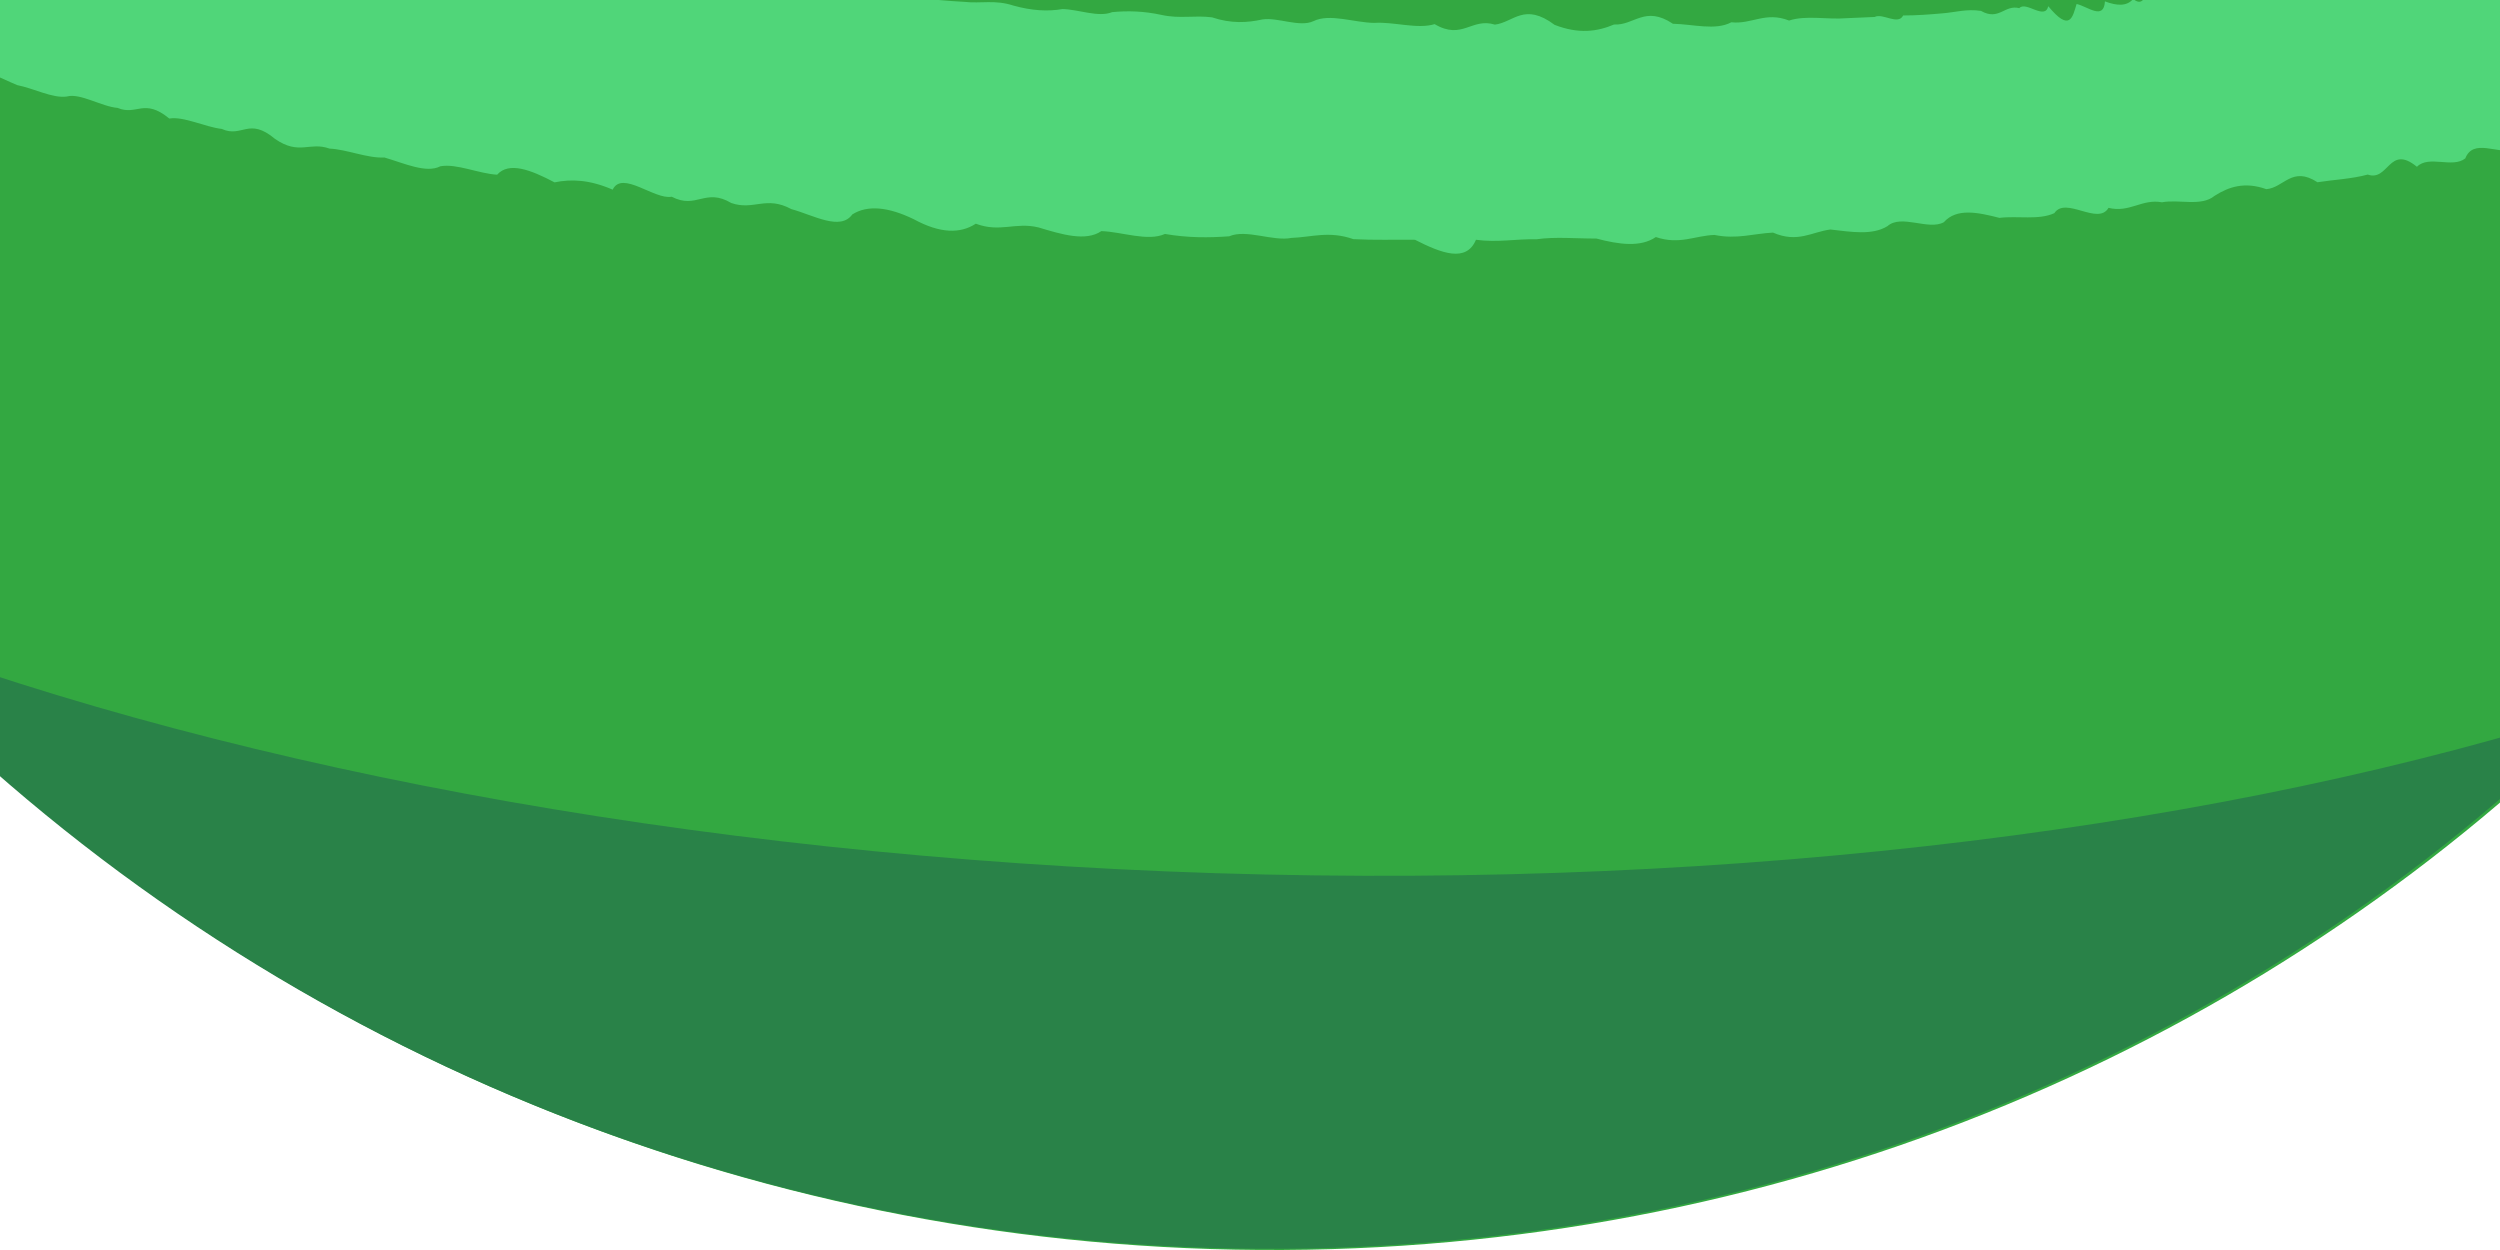
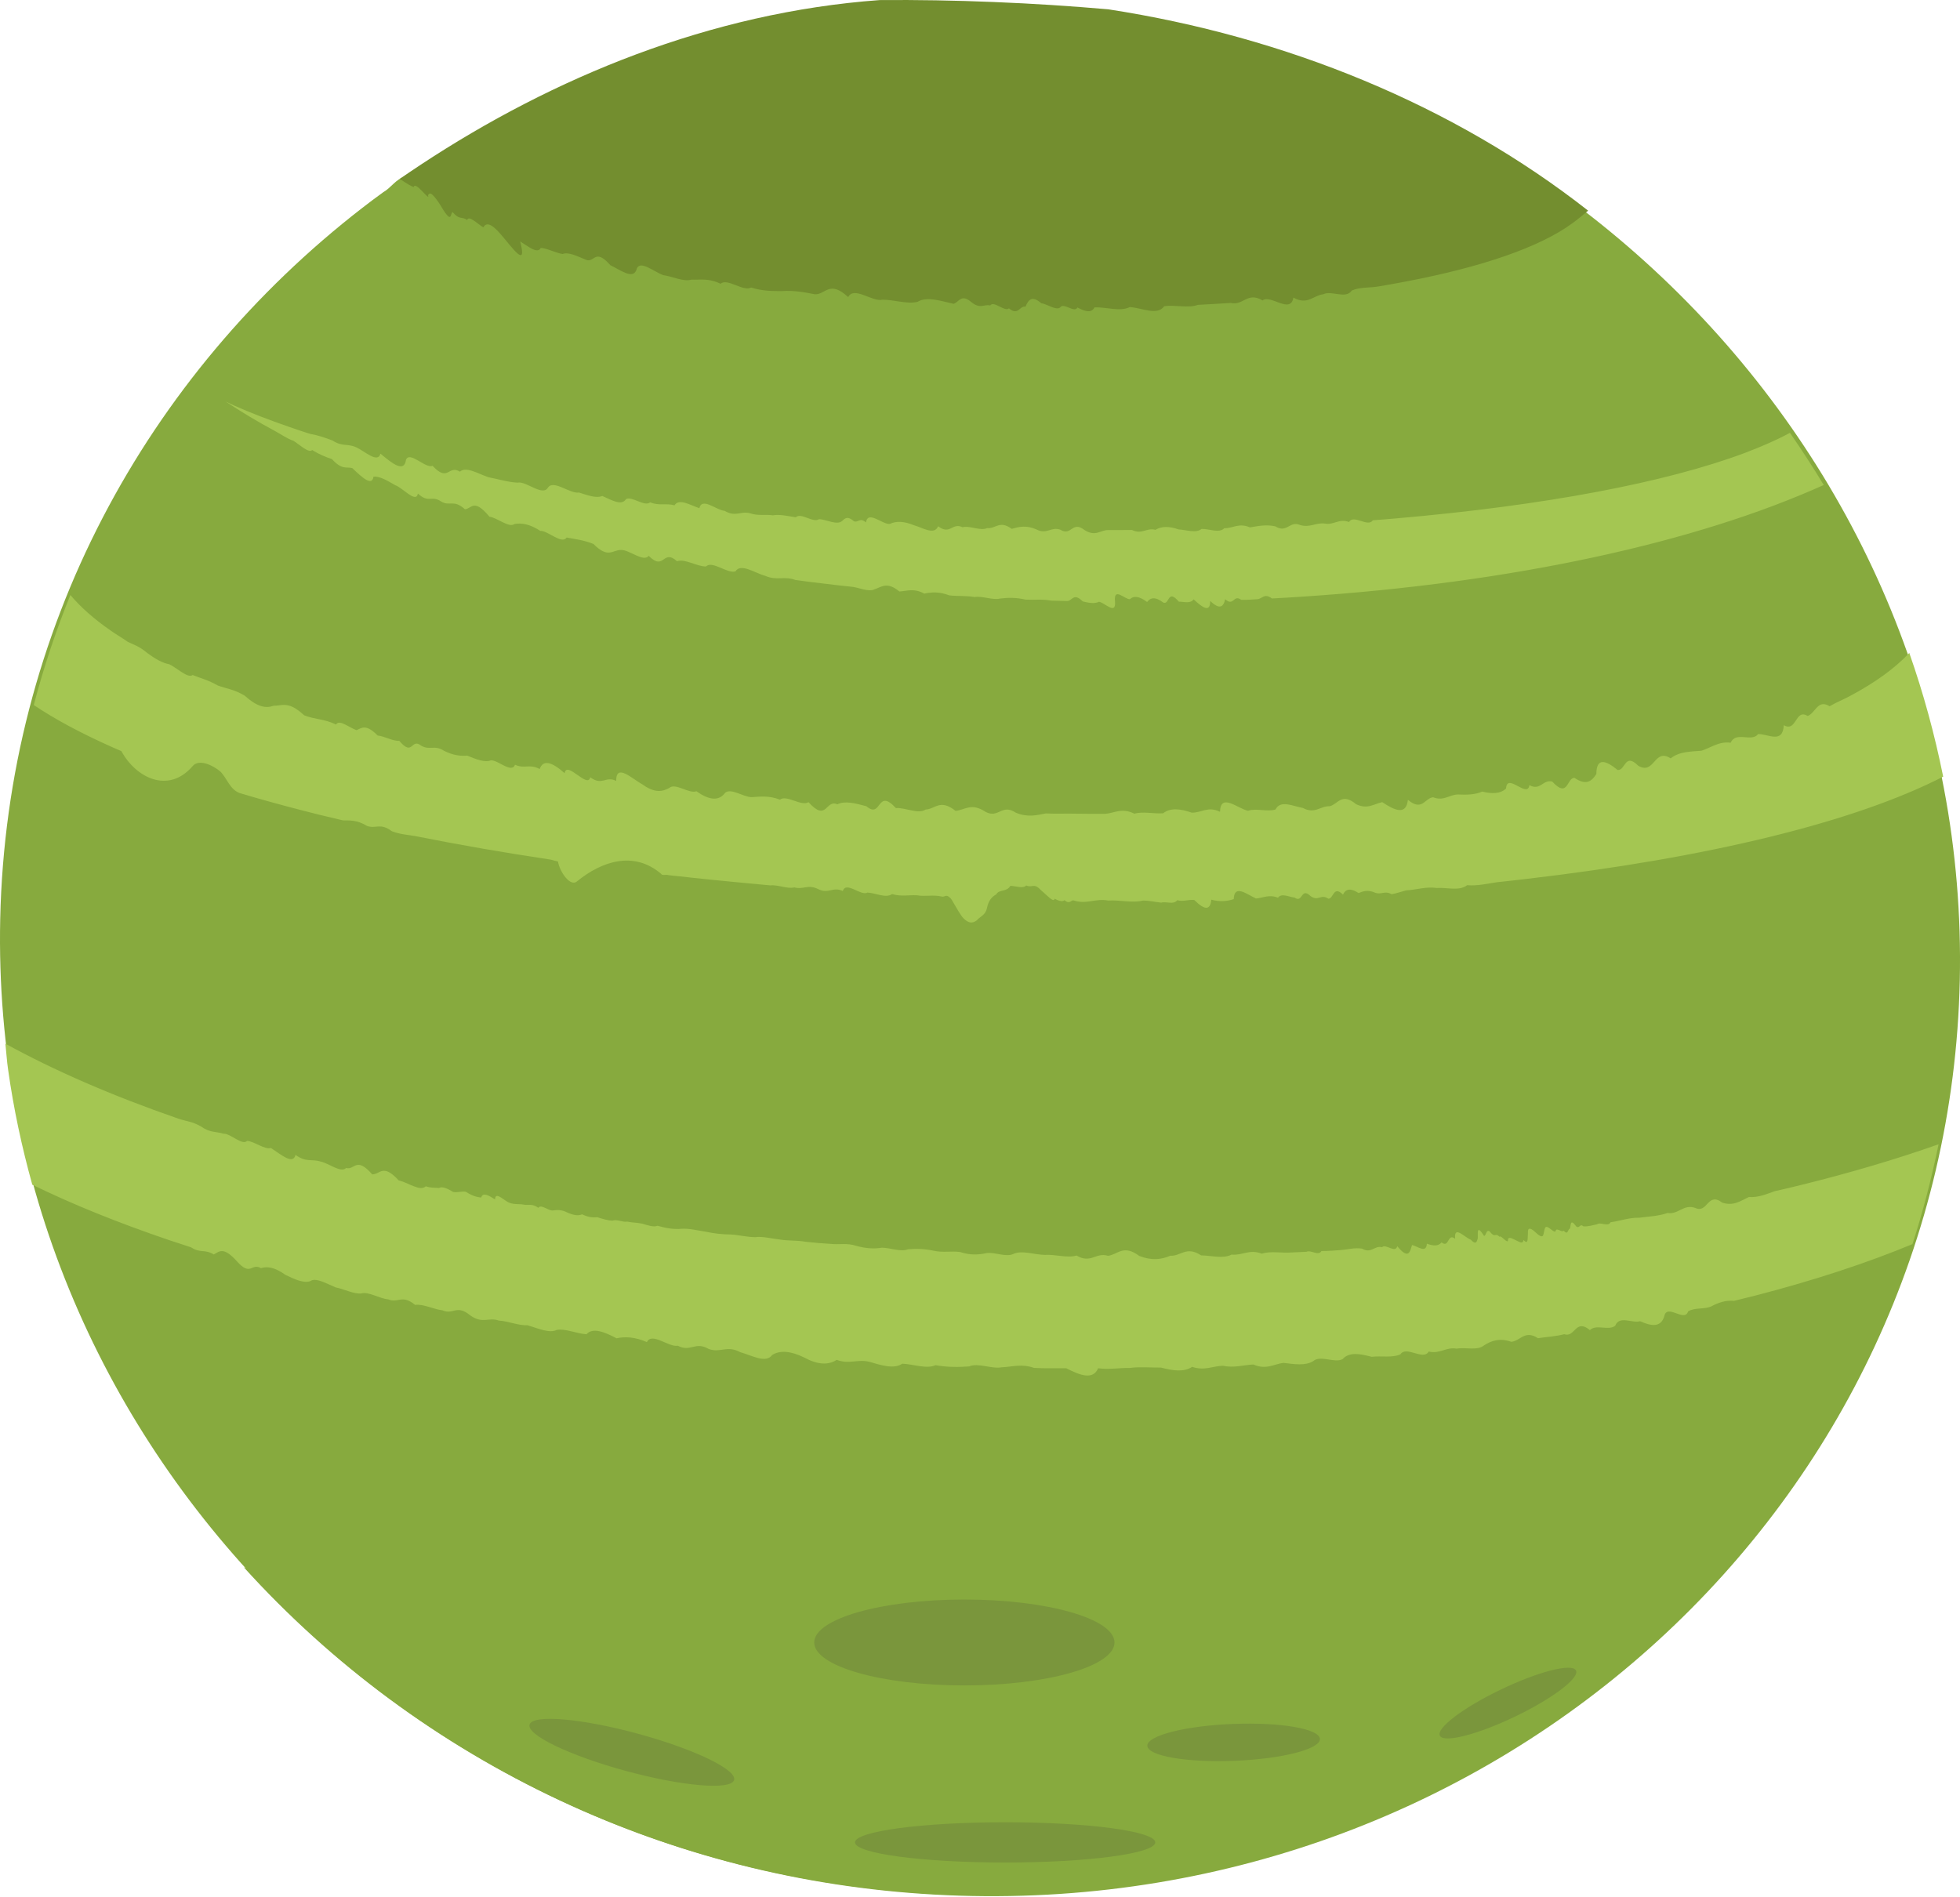
- <svg xmlns="http://www.w3.org/2000/svg" version="1.1" id="Layer_1" x="0px" y="0px" width="1000px" height="500px" viewBox="0 0 1000 500" enable-background="new 0 0 1000 500" xml:space="preserve">
+ <svg xmlns="http://www.w3.org/2000/svg" version="1.1" id="Layer_1" x="0px" y="0px" width="1000px" height="968px" viewBox="0 0 1000 968" enable-background="new 0 0 1000 968" xml:space="preserve">
  <g>
-     <path fill="#33A841" d="M1249.833-201.107c-8.66,399.994-351.351,713.686-765.445,700.722   C70.19,486.698-258.445,151.974-249.834-248.019c4.849-221.339,112.037-416.362,276.974-544.11   c5.344-4.182,10.688-8.152,16.18-12.136c5.789-3.217,9.896-10.28,16.43-11.777c5.593-3.798,11.183-7.51,16.875-11.259   C201.379-908.445,353.003-953.8,515.71-948.74C929.807-935.762,1258.493-601.088,1249.833-201.107z" />
-     <path fill="#298248" d="M-63.372,248.322C70.536,396.188,264.968,492.291,483.052,499.12   c218.23,6.976,416.471-76.901,556.368-215.906c-146.627,47.209-340.81,72.744-553.151,66.062   C273.924,342.496,81.077,304.838-63.372,248.322z" />
-     <path fill="#846628" d="M598.204-944.199c-28.307-2.512-57.604-4.404-87.542-5.604c-29.937-1.237-59.184-1.72-87.537-1.497   c-129.259,9.477-249.757,59.111-351.399,126.214c-5.297,3.513-10.641,7.09-15.885,10.714c0.642,0.05,6.384,4.528,10.737,6.261   c1.236-5.297,12.917,12.037,10.986,6.123c1.087-1.236,1.931-3.7,8.807,6.618c9.85,16.9,7.969,7.72,9.949,6.36   c5.54,6.432,6.829,3.042,11.183,6c1.386-3.75,7.57,2.795,12.372,5.728c1.931-3.316,5.244-4.23,13.559,5.48   c8.215,9.439,20.388,27.18,14.648,5.234c5.839,3.524,13.359,10.008,15.735,4.998c4.702,0.173,11.332,3.797,16.775,4.638   c4.257-1.781,10.986,1.597,17.815,4.406c6.68,2.783,6.68-9.478,18.706,4.181c7.324,3.401,16.775,10.948,19.793,3.984   c1.98-8.971,12.718,0.655,20.637,3.624c6.879,0.879,15.539,5.294,21.577,3.439c6.926,0.246,13.21-1.286,22.365,3.167   c4.998-4.639,17.47,6.309,23.309,2.858c8.66,2.747,16.33,2.796,23.95,2.747c7.524-0.582,16.035,0.656,24.895,2.449   c8.165,0.407,11.033-11.197,25.485,2.127c4.354-8.634,18.557,3.935,26.177,2.031c8.511-0.1,19.002,3.574,26.921,1.67   c6.879-4.331,17.417-0.829,27.562,1.497c3.958-1.113,5.643-7.498,12.618-2.079c7.77,6.792,10.293,2.079,15.438,3.327   c2.575-4.058,11.235,5.234,14.303,2.203c7.175,5.95,7.966-2.029,12.668-1.324c2.177-4.985,4.752-8.92,12.026-2.61   c4.649,0.668,11.528,5.877,14.549,3.193c2.622-3.973,10.937,4.664,13.163,0.048c5.839,3.167,10.737,4.54,13.063-0.048   c8.906-0.347,19.696,3.524,26.971-0.223c9.202,0.48,21.029,6.841,26.376-0.656c8.262-1.251,18.357,1.72,25.831-1.063   c8.411-0.483,16.825-0.842,25.04-1.449c9.65,2.326,12.864-8.92,24.396-1.906c5.988-4.936,21.478,10.775,23.604-2.2   c10.837,6.085,15.293-1.77,22.764-2.513c6.334-3.267,17.42,4.008,21.923-2.908c6.234-2.783,14.153-1.904,20.933-3.217   c6.779-1.113,13.459-2.338,19.992-3.574c58.491-11.123,103.078-26.402,128.021-44.748c2.821-2.03,9.7-7.547,11.927-9.576   C862.409-870.948,733.843-923.316,598.204-944.199z" />
-     <path fill="#50D679" d="M1085.243-604.664c-60.768,22.775-153.702,40.293-266.779,50.117c-5.938,0.532-11.877,0.964-17.862,1.422   c-3.662,5.679-14.748-4.812-18.164,1.311c-7.767-2.906-11.578,2.512-18.606,1.201c-6.779-0.891-11.332,3.34-18.803,1.137   c-8.115-3.649-9.946,6.606-19.102,0.967c-7.225-1.547-13.163-0.138-19.4,0.828c-8.262-3.625-12.914,0.705-19.594,0.656   c-3.961,4.106-11.631,0.309-17.42,0.532c-4.257,3.526-11.481,0.718-17.566,0.359c-7.028-2.512-13.017-2.512-17.719,0.309   c-6.876-1.856-10.192,3.873-17.962,0.123c-3.018,0.05-5.988,0.05-9.056,0.05c-2.971,0-5.988,0-9.006,0   c-6.088-0.173-9.65,5.468-18.311-0.05c-9.451-7.397-9.896,5.06-18.36-0.173c-7.274-2.61-10.441,4.046-18.557-0.309   c-7.72-3.315-13.213-1.956-18.706-0.359c-9.302-6.866-12.272,0.111-18.853-0.582c-5.096,2.388-13.36-2.152-18.804-0.655   c-7.966-3.923-9.352,6.309-18.656-0.792c-2.868,7.077-11.628,1.2-18.606-0.829c-7.324-2.993-13.409-3.34-18.36-0.965   c-5.689,0.583-16.775-10.762-18.258-1.137c-4.852-4.157-5.742,0.357-9.155-0.891c-4.948-4.282-6.879-2.303-8.909-0.347   c-2.077,1.893-5.095,1.534-8.361,0.829c-3.167-0.781-6.683-2.029-9.551-2.104c-4.257,3.217-13.857-5.395-17.716-1.422   c-6.088-0.952-12.473-2.426-17.57-1.485c-6.035-0.964-10.887,0.582-17.367-1.547c-7.228-2.027-11.086,3.144-19.547-1.904   c-6.434-0.483-17.224-10.714-19.351-2.029c-7.175-2.424-15.589-7.72-19.002-2.202c-6.729-1.844-11.581,0.58-18.656-2.253   c-4.257,3.65-13.954-4.998-18.457-2.438c-3.366,5.42-11.136,0.656-18.161-2.423c-4.752,2.016-11.481-0.668-17.815-2.648   c-6.979,1.151-19.547-10.157-23.804-3.686c-4.107,6.828-16.775-5.309-23.109-3.885c-7.078-0.223-15.094-2.785-22.468-4.157   c-8.016-2.783-17.221-8.512-21.724-4.232c-9.056-5.591-8.856,8.562-20.982-4.503c-5.145,2.499-17.616-11.741-20.288-4.54   c-1.386,9.935-10.292,3.092-19.547-4.764c-2.127,7.682-11.876-1.843-18.656-4.937c-6.68-2.994-10.641-0.234-17.915-5.071   c-6.035-2.376-11.827-4.232-16.922-5.06c-5.443-1.658-10.937-3.577-16.134-5.358c-15.64-5.394-29.939-10.887-42.757-16.589   c-2.227-1.015-4.107-1.956-6.185-2.969c11.728,7.806,24.346,15.415,38.004,22.726c4.554,2.512,9.701,6.088,13.858,7.324   c4.998,3.094,11.777,9.835,14.449,7.151c5.344,3.34,10.192,5.294,15.094,6.964c7.916,8.562,10.688,5.604,15.586,6.892   c7.67,7.373,15.144,14.115,16.184,6.618c4.157-0.792,10.341,2.785,16.725,6.482c5.543,1.794,16.034,14.291,17.271,6.36   c8.461,7.731,10.392,1.063,17.766,6.05c6.879,4.107,9.352-1.942,18.261,5.962c5.145-0.309,6.68-8.821,18.753,5.704   c5.692,0.519,15.094,8.933,19.201,5.543c5.297-0.842,11.382-0.125,19.696,5.294c5.643-0.359,16.576,10.689,20.142,5.121   c6.53,1.189,12.964,1.893,20.534,4.887c11.382,11.481,14.502,4.591,20.982,4.641c5.988-0.583,17.271,9.699,21.328,4.453   c12.126,12.088,10.541-5.777,21.727,4.181c5.64-2.25,15.39,4.157,22.169,3.984c4.652-4.812,16.43,5.777,22.515,3.749   c4.058-6.543,14.698,1.238,22.863,3.439c8.956,3.933,14.203-0.125,23.11,3.167c7.77,1.065,15.589,2.079,23.555,2.969   c6.088,0.779,12.223,1.497,18.46,2.104c5.988,0.357,13.854,4.589,18.656,1.954c5.194-1.547,9.205-6.136,18.803,1.794   c5.938-0.297,10.937-2.735,19.052,1.645c5.593-1.188,11.581-1.597,19.102,1.324c6.533,0.779,12.521,0.123,19.4,1.311   c5.737-1.065,13.706,2.512,19.445,1.113c6.038-0.754,12.372-0.877,19.547,0.842c6.63,0.357,12.668-0.533,19.746,0.753   c4.008,0.138,8.016,0.186,11.974,0.311c4.107,0.123,4.802-6.891,12.076,0.296c4.649,1.151,9.155,1.98,12.419,0.261   c4.406,0.705,12.967,10.342,12.272,0.1c-1.386-12.015,7.324-1.894,11.332-2.08c2.821-2.684,6.979-2.511,13.213,2.128   c2.525-3.39,6.188-4.28,12.422,0.482c4.849,1.857,3.117-10.937,11.877-0.705c3.908-0.125,8.856,1.768,11.282-1.856   c7.078,6.718,12.817,10.342,12.668,1.25c7.274,6.94,10.146,4.578,11.481-1.323c6.729,5.95,6.185-4.046,12.272,0.482   c4.107,0.048,7.919-0.174,11.777-0.482c4.107,0.234,5.643-5.197,11.728-0.583c7.819-0.432,15.539-0.829,23.259-1.359   c161.522-10.652,301.37-41.432,399.055-85.462c-8.212-13.585-16.825-26.909-25.881-39.936   C1109.888-614.673,1098.31-609.601,1085.243-604.664z" />
-     <path fill="#50D679" d="M1003.792-365.202c-10.491-10.541-9.7,3.809-15.838,3.217c-9.202-7.573-16.181-9.7-16.28,3.067   c-3.463,5.543-7.819,9.056-16.726,2.919c-6.04-0.05-4.754,16.132-17.026,2.87c-7.075-1.881-9.056,7.374-17.467,2.722   c-1.485,10.541-17.171-9.946-17.865,2.574c-4.453,4.305-10.986,4.107-18.261,2.375c-5.394,2.376-11.877,2.574-18.606,2.228   c-6.58,0.098-10.787,5.295-18.952,2.128c-6.434,0.593-8.314,11.133-19.301,1.978c-1.336,11.878-9.797,8.314-19.644,1.783   c-6.287,1.238-11.086,5.741-19.942,1.583c-11.186-9.255-13.907,0-20.291,1.534c-7.125-0.347-11.183,6.287-20.487,1.337   c-7.77-1.436-17.171-6.384-20.933,1.137c-6.135,2.079-14.895-1.187-21.032,0.99c-8.016-1.633-21.029-14.104-21.475,0.791   c-9.305-4.553-14.153,0.841-21.627,0.645c-8.71-3.019-16.43-3.861-21.873,0.495c-7.075,0.495-15.489-1.635-22.02,0.296   c-9.7-4.75-15.193-0.445-22.418,0.1c-7.521,0-14.994,0-22.564-0.1c-7.573-0.198-14.994,0.199-22.714-0.198   c-7.028,1.239-13.608,3.266-22.913-0.495c-10.986-7.274-13.163,4.554-23.159-0.643c-11.034-7.374-15.883-1.485-23.058-0.841   c-11.977-9.501-15.639-1.238-22.963-0.99c-5.739,3.812-15.636-1.682-22.714-1.138c-14.695-15.983-10.737,8.709-22.564-1.386   c-8.314-2.227-16.529-4.405-22.269-1.484c-9.105-4.157-7.819,14.104-22.072-1.633c-5.443,3.514-16.775-5.988-21.824-1.929   c-8.461-3.267-14.944-2.326-21.624-1.931c-6.779,0-17.42-8.413-21.229-2.227c-4.503,4.998-11.382,4.603-21.082-2.276   c-5.643,2.177-16.23-6.729-20.733-2.524c-5.197,2.82-11.086,4.106-20.537-2.673c-8.464-4.701-20.191-16.478-20.142-2.722   c-8.115-4.107-10.591,4.058-19.843-2.771c-1.931,9.057-18.062-13.113-19.597-3.117c-10.046-9.006-16.579-10.392-19.102-3.217   c-7.77-4.206-11.631,0.149-18.855-3.265c-2.572,6.877-13.113-3.712-18.457-3.415c-4.652,1.979-11.481-0.841-18.161-3.562   c-5.147,0.445-10.887-0.249-17.716-3.662c-7.474-4.8-10.591-0.248-17.32-3.812c-8.165-6.58-6.185,8.859-16.975-3.908   c-4.749,0.445-11.479-3.562-16.526-4.008c-8.958-9.105-12.222-5.84-16.133-4.107c-5.493-1.783-13.213-8.66-15.686-4.257   c-9.354-4.553-16.034-3.762-24.448-7.077c-12.173-11.394-16.775-7.163-23.307-7.336c-5.493,1.991-11.877,1.484-22.022-7.595   c-8.165-4.95-14.153-5.481-20.684-7.857c-7.374-4.23-13.213-5.555-19.301-8.027c-3.712,2.856-12.322-5.779-17.962-8.265   c-4.852-0.841-10.541-4.008-16.43-8.338c-6.533-5.52-10.591-6.583-15.094-8.687c-4.948-3.524-9.155-5.827-13.362-8.82   c-12.718-8.821-23.01-17.914-30.729-27.192c-11.086,27.316-20.438,55.411-28.011,84.286c16.333,10.95,36.275,21.637,59.285,31.882   c2.572,1.137,5.147,2.276,7.77,3.413c11.086,20.388,36.076,32.959,54.583,11.382c4.752-5.591,15.24-0.791,21.129,4.207   c5.147,5.196,7.178,13.459,14.599,16.38c3.316,1.039,6.829,2.029,10.195,3.067c16.33,4.702,33.306,9.205,51.071,13.659   c5.938,1.436,11.924,2.821,18.012,4.307c5.443,0.048,10.737-0.447,18.41,4.204c6.779,2.476,10.092-2.622,18.902,4.059   c6.929,2.672,12.768,2.672,19.298,4.009c32.464,6.48,66.759,12.419,102.536,17.764c1.731,0.593,3.662,1.039,5.394,1.436   c1.236,7.768,9.551,19.942,14.698,15.042c18.706-15.142,43.251-23.555,64.28-5.591c0.694,1.534,3.762,0.248,5.842,1.039   c2.077,0.199,4.204,0.445,6.284,0.595c17.517,2.029,35.332,3.762,53.394,5.493c5.988,0.595,12.076,1.138,18.111,1.682   c5.543-0.642,13.067,2.921,18.312,1.535c6.829,1.929,10.641-2.722,18.46,1.436c7.72,3.76,11.033-2.178,18.606,1.336   c2.473-7.869,14.004,4.156,18.753,1.187c6.188,0.248,14.303,4.603,18.905,1.14c7.075,2.077,12.618,0.642,19.002,0.939   c6.729,1.188,12.123-0.643,19.102,0.94c2.326,0.743,2.968-2.276,6.384,1.039c1.187,0.694,5.098,8.81,9.006,14.253   c3.366,4.107,7.125,6.384,11.481,2.87c2.821-3.315,6.531-3.71,7.718-9.453c1.187-5.739,3.712-8.461,7.025-10.292   c2.229-4.107,7.919-1.583,10.84-6.582c4.699,0.198,9.747,2.325,12.123-0.297c4.652,2.177,5.739-2.424,11.282,3.662   c4.553,3.662,9.75,9.848,10.441,6.533c2.326,1.137,5.839,2.77,7.523,1.087c3.662,3.069,4.699,0.545,6.63,0.1   c10.541,3.464,17.071-1.781,26.871,0.199c8.561-0.645,18.606,2.077,26.572,0c4.356-0.1,9.305,1.037,13.957,1.582   c3.858-1.137,9.601,1.831,12.272-1.831c4.948,1.238,8.461-0.741,13.063-0.196c8.065,8.016,12.322,7.866,13.014-0.249   c6.633,1.781,12.126,1.286,17.174-0.445c0.445-11.578,9.747-3.81,17.071-0.445c5.493-0.445,9.896-3.365,16.825-0.593   c2.622-3.81,8.165-0.643,12.817-0.05c6.284,4.455,4.603-8.512,12.223-1.088c6.088,4.157,7.521-2.079,13.509,1.881   c4.157-0.1,3.712-10.392,11.186-3.117c2.077-4.553,5.988-5.147,11.924-1.189c3.565-1.532,7.178-2.672,12.372-0.396   c5.048,2.03,7.424-1.781,12.917,1.286c3.809-0.691,7.374-1.978,11.036-2.918c7.966-0.445,14.944-3.069,23.604-1.881   c7.816-0.495,17.271,2.572,23.109-2.128c8.265,0.643,15.34-1.188,22.664-2.227c7.521-0.792,14.944-1.683,22.269-2.524   c139.552-16.23,251.785-43.597,319.432-78.338c-6.48-32.215-15.141-63.946-25.931-94.652   c-10.887,11.604-26.127,22.726-45.674,33.081c-4.849,2.635-10.245,4.664-15.29,7.67c-9.105-5.714-10.89,5.357-16.825,7.436   c-9.65-5.938-8.265,12.718-18.261,7.077c-0.744,14.599-12.076,6.532-19.646,6.829c-4.898,6.483-16.975-2.524-21.032,6.582   c-8.76-1.238-14.845,3.71-22.318,6.136c-8.215,0.693-16.972,0.495-23.555,5.839C1015.815-379.207,1016.41-357.927,1003.792-365.202   z" />
-     <path fill="#50D679" d="M-245.876-152.512c0.744,6.533,1.09,13.213,2.08,19.843c4.204,29.941,10.491,59.285,18.507,88.087   c30.683,14.994,65.716,29.147,104.663,42.357c5.543,1.931,11.133,3.712,16.875,5.543c7.025,4.752,10.292,1.239,17.367,5.493   c4.107-2.077,7.178-6.58,17.815,5.394c10.591,11.777,10.937,0.794,18.261,5.098c4.702-1.436,10.342-0.891,18.607,5.048   c7.175,3.513,14.203,6.68,19.102,4.898c4.257-3.067,12.272,1.831,19.497,4.802c6.434,1.236,14.253,5.394,19.846,4.553   c5.294-1.485,13.954,4.058,20.288,4.553c7.72,3.264,10.491-4.107,20.687,4.254c5.839-0.94,14.2,3.366,20.979,4.157   c8.215,3.712,10.74-4.898,21.328,4.008c9.7,6.683,13.758,0.99,21.776,3.861c6.829,0.296,15.34,3.958,21.97,3.562   c7.969,2.326,16.726,6.434,22.368,3.513c6.483-1.187,15.39,2.971,22.714,3.366c4.702-5.294,13.412-1.98,22.963,3.067   c6.68-1.386,14.054-1.087,23.256,2.921c3.762-7.869,16.778,4.158,23.607,2.819c9.946,5.197,13.31-3.709,23.851,2.525   c8.956,3.117,13.857-3.067,24,2.426c8.959,2.473,19.597,8.807,24.398,2.127c6.035-3.812,14.301-3.067,24.593,1.931   c10.541,5.739,18.609,5.839,24.794,1.781c9.7,3.662,15.785-0.744,25.04,1.485c9.352,2.818,18.952,5.739,25.187,1.482   c8.414,0.299,18.51,4.257,25.438,1.14c9.105,1.582,17.566,1.532,25.682,0.94c6.879-2.971,17.468,2.127,24.938,0.642   c8.065-0.296,15.044-2.918,24.744,0.495c8.411,0.445,16.43,0.149,24.645,0.249c10.688,5.443,20.534,9.202,24.396,0   c8.66,1.187,16.034-0.398,24.199-0.199c7.521-1.09,15.984-0.246,23.95-0.296c9.155,2.423,17.716,3.562,23.804-0.595   c9.451,3.217,15.686-0.595,23.455-0.841c8.859,1.831,15.589-0.545,23.408-0.94c9.847,4.304,15.536-0.296,22.96-1.236   c8.265,0.94,16.726,2.423,22.813-1.336c5.543-4.951,16.43,1.831,22.564-1.585c5.098-5.739,13.559-3.958,22.219-1.731   c7.274-0.891,15.738,0.99,21.973-1.881c4.503-6.879,17.47,5.098,21.674-2.127c8.464,2.077,13.362-3.712,21.378-2.227   c6.829-1.289,15.738,1.831,21.032-2.575c5.739-3.663,12.076-5.74,20.733-2.672c7.028-0.595,10.245-9.401,20.44-2.771   c6.729-1.037,13.755-1.336,20.089-3.067c8.416,2.921,8.466-12.322,19.698-3.117c4.752-4.802,14.253,0.741,19.348-3.366   c3.17-8.115,12.967-1.632,19.005-3.413c8.511,3.759,15.835,4.998,18.507-3.712c2.03-10.245,15.639,4.898,18.261-3.812   c5.098-3.217,12.419-1.386,17.766-3.858c5.244-2.771,10.737-4.802,17.417-4.257c5.742-1.336,11.382-2.771,16.975-4.207   c44.687-11.578,84.82-24.741,119.558-39.19c8.065-24.844,14.648-50.476,19.992-76.406c-32.215,11.382-67.646,21.873-105.999,31.324   c-6.434,1.582-12.864,3.167-19.397,4.603c-6.234,2.127-12.272,4.948-19.843,4.453c-6.088,2.821-11.531,7.125-20.291,4.304   c-11.382-8.66-11.083,8.563-20.733,4.011c-9.006-3.12-12.768,5.244-21.182,3.908c-6.63,2.376-14.25,2.622-21.624,3.612   c-7.869-0.199-14.499,2.426-21.973,3.463c-1.881,3.812-7.57-0.445-10.342,1.585c-3.316,0.595-6.63,1.831-10.392,1.535   c-2.871-2.476-2.821,1.878-5.443,0.196c-5.1-6.929-4.01-0.495-4.95,1.585c-1.731,0.296-1.239,5.394-4.752,1.582   c-1.236,1.485-4.699-1.931-5.938-0.545c-0.296,3.516-4.553-1.831-6.68-2.326c-2.276-0.791-2.127,3.565-2.968,5.938   c-0.645,2.575-3.366,0.744-6.879-2.672c-3.021-2.473-5.197-3.217-4.901,1.635c-0.396,3.363,0.545,9.352-3.363,4.998   c-0.396,3.413-3.117,1.582-5.593,0.396c-2.426-1.09-5.147-2.971-6.284-1.189c0.645,5.593-5.394-3.463-6.483-1.582   c-3.562-3.712-2.968,1.632-7.67-4.207c-2.572-1.485-2.426,2.971-4.107,3.562c-6.284-9.697-4.553-1.482-4.898,1.931   c-0.694,2.622-1.485,5.098-5.344,0.94c-4.652-1.682-13.066-11.531-11.927-0.741c-6.088-4.752-4.403,7.521-10.392,2.818   c-2.575,3.021-6.583,2.722-11.282,0.94c-0.445,7.72-6.929,2.03-11.335,1.04c-1.582,5.147-2.572,11.531-11.332,0.891   c-1.336,5.789-9.006-2.227-11.578,0.791c-5.938-1.532-8.115,5.197-15.34,1.09c-5.742-0.891-10.345,0.595-15.539,0.99   c-5.098,0.445-10.295,0.841-15.589,0.841c-2.027,4.058-8.215-1.09-11.382,0.595c-3.712,0.146-7.57,0.296-11.332,0.495   c-7.474,0.642-16.131-1.289-22.913,0.938c-9.501-3.709-14.895,1.585-23.109,0.694c-6.334,3.413-15.39,0.741-23.355,0.595   c-11.235-7.474-15.439,0.741-23.558,0.296c-6.68,2.821-14.054,3.908-23.751,0.149c-12.176-9.105-16.38-1.04-23.903-0.1   c-9.302-2.921-13.063,6.334-24.1-0.199c-6.926,2.13-16.43-1.037-24.149-0.495c-8.065-0.097-17.862-3.908-24.346-0.691   c-5.593,2.572-14.253-1.632-20.388-0.694c-6.036,1.339-12.47,1.734-20.189-0.841c-6.976-0.891-12.817,0.645-20.042-0.94   c-7.225-1.582-13.755-1.731-19.893-1.137c-5.443,2.227-13.362-1.09-19.843-1.236c-5.889,1.037-12.372,0.642-19.646-1.386   c-7.374-2.426-12.917-0.744-19.547-1.485c-6.384-0.346-12.917-0.94-19.351-1.632c-6.779-1.289-12.668-0.595-19.299-1.685   c-6.334-0.642-13.362-2.672-19.102-1.881c-6.038,0.05-12.867-1.731-18.952-2.027c-5.988-0.05-12.176-0.645-18.806-2.08   c-6.284-0.987-13.014-2.672-18.656-2.276c-5.493,0.595-11.777-0.346-18.41-2.323c-3.067,1.286-7.471-0.349-11.678-1.585   c-4.058-0.891-7.62-0.691-11.528-1.585c-3.366,0.694-8.215-2.027-11.136-0.741c-3.612,0-7.77-1.386-11.877-2.622   c-3.316,0.396-7.075,0-11.531-2.227c-2.918,1.386-6.826,0.642-11.183-1.336c-4.503-2.326-7.869-2.13-11.086-1.635   c-3.214,0.595-9.252-5.145-11.183-1.978c-5.098-3.612-7.57-1.635-11.382-2.476c-3.662-0.642-6.68,0.1-10.688-1.386   c-3.861-1.187-10.986-9.401-11.086-2.572c-4.752-2.971-9.352-5.789-10.591-1.485c-3.513-0.246-7.175-1.386-11.827-4.403   c-3.562-0.545-6.085,0.791-9.601,0.146c-4.453-2.622-8.461-4.453-10.937-3.018c-3.363-0.346-6.381,0.1-10.043-1.336   c-2.229,2.177-5.742,1.436-9.454-0.1c-3.809-1.436-7.916-3.712-11.282-4.354c-12.223-13.362-14.25-4.453-20.288-4.652   c-12.422-14.104-13.263-3.018-19.992-4.849c-3.961,4.107-13.263-3.712-19.547-4.948c-6.683-2.229-10.837,0.891-19.151-5.098   c-1.931,7.866-11.086-0.249-18.807-5.297c-4.652,1.585-13.014-5.244-18.308-5.443c-3.466,3.911-13.066-5.938-17.965-5.49   c-5.938-1.881-10.195-0.448-17.517-5.692c-6.633-3.762-11.432-3.858-17.074-5.839   C-164.126-112.677-208.614-131.975-245.876-152.512z" />
+     <path fill="#87AA3E" d="M999.896,500.178c-5.773,266.646-234.232,475.789-510.305,467.146   C213.46,958.713-5.63,735.566,0.11,468.919c3.233-147.583,74.691-277.599,184.648-362.764c3.563-2.788,7.126-5.427,10.788-8.083   c3.86-2.144,6.598-6.862,10.953-7.852c3.728-2.54,7.456-4.998,11.25-7.505c83.169-54.104,184.252-84.34,292.726-80.958   C786.547,10.4,1005.67,233.516,999.896,500.178z" />
+     <path fill="#87AA3E" d="M124.419,799.781c89.272,98.592,218.892,162.66,364.282,167.213   c145.497,4.635,277.657-51.25,370.92-143.955c-97.75,31.49-227.205,48.514-368.776,44.076   C349.283,862.58,220.718,837.473,124.419,799.781z" />
+     <path fill="#738E2F" d="M565.479,4.759c-18.871-1.649-38.402-2.936-58.369-3.728c-19.959-0.825-39.457-1.155-58.361-0.99   c-86.171,6.301-166.503,39.391-234.266,84.126c-3.53,2.342-7.093,4.734-10.59,7.143c0.429,0.033,4.256,3.035,7.159,4.157   c0.825-3.53,8.61,8.033,7.324,4.091c0.726-0.825,1.287-2.475,5.872,4.42c6.565,11.25,5.312,5.163,6.631,4.223   c3.695,4.289,4.553,2.045,7.456,4.025c0.923-2.507,5.047,1.847,8.247,3.794c1.287-2.21,3.497-2.804,9.04,3.678   c5.477,6.301,13.592,18.112,9.765,3.497c3.894,2.342,8.908,6.664,10.491,3.315c3.134,0.099,7.555,2.541,11.184,3.101   c2.838-1.188,7.324,1.056,11.877,2.936c4.454,1.864,4.454-6.317,12.471,2.788c4.882,2.243,11.184,7.291,13.196,2.639   c1.319-5.988,8.479,0.429,13.757,2.425c4.585,0.594,10.358,3.53,14.384,2.293c4.618,0.181,8.809-0.858,14.911,2.111   c3.332-3.101,11.646,4.206,15.539,1.913c5.773,1.815,10.887,1.848,15.968,1.815c5.014-0.396,10.688,0.412,16.594,1.633   c5.443,0.28,7.357-7.472,16.99,1.435c2.903-5.773,12.371,2.606,17.452,1.336c5.674-0.083,12.668,2.392,17.946,1.089   c4.586-2.887,11.613-0.528,18.376,1.006c2.64-0.742,3.761-4.982,8.413-1.386c5.179,4.52,6.861,1.386,10.292,2.227   c1.715-2.689,7.488,3.497,9.535,1.468c4.791,3.959,5.318-1.353,8.453-0.874c1.451-3.332,3.168-5.971,8.018-1.749   c3.1,0.429,7.686,3.926,9.699,2.128c1.748-2.639,7.289,3.118,8.775,0.049c3.893,2.095,7.158,3.019,8.709-0.049   c5.938-0.231,13.131,2.359,17.98-0.148c6.135,0.33,14.02,4.569,17.584-0.429c5.508-0.857,12.238,1.138,17.221-0.709   c5.607-0.347,11.217-0.561,16.693-0.973c6.432,1.55,8.576-5.938,16.264-1.271c3.992-3.266,14.318,7.192,15.736-1.468   c7.225,4.058,10.193-1.171,15.176-1.666c4.223-2.178,11.613,2.656,14.615-1.93c4.156-1.864,9.436-1.287,13.955-2.144   c4.52-0.759,8.973-1.551,13.328-2.392c38.994-7.406,68.719-17.601,85.346-29.856c1.881-1.336,6.467-5.031,7.951-6.367   C741.613,53.602,655.904,18.681,565.479,4.759z" />
+     <path fill="#A4C652" d="M890.17,231.14c-40.512,15.176-102.469,26.854-177.852,33.387c-3.959,0.363-7.918,0.643-11.91,0.973   c-2.441,3.777-9.83-3.2-12.107,0.874c-5.18-1.93-7.719,1.666-12.404,0.792c-4.52-0.594-7.555,2.227-12.535,0.759   c-5.412-2.425-6.633,4.404-12.734,0.643c-4.816-1.039-8.775-0.099-12.934,0.544c-5.51-2.441-8.609,0.479-13.064,0.445   c-2.639,2.722-7.752,0.198-11.611,0.347c-2.838,2.342-7.654,0.478-11.713,0.247c-4.684-1.682-8.676-1.682-11.811,0.215   c-4.586-1.237-6.795,2.557-11.975,0.066c-2.014,0.049-3.992,0.049-6.037,0.049c-1.98,0-3.992,0-6.004,0   c-4.059-0.115-6.434,3.646-12.207-0.049c-6.301-4.916-6.598,3.381-12.24-0.116c-4.85-1.749-6.961,2.689-12.371-0.214   c-5.146-2.227-8.809-1.287-12.471-0.231c-6.211-4.585-8.189,0.083-12.578-0.396c-3.397,1.6-8.907-1.435-12.536-0.429   c-5.312-2.606-6.235,4.207-12.438-0.511c-1.913,4.718-7.753,0.792-12.404-0.544c-4.883-1.996-8.94-2.243-12.239-0.644   c-3.794,0.396-11.184-7.175-12.174-0.758c-3.233-2.771-3.827,0.264-6.104-0.594c-3.299-2.854-4.585-1.534-5.938-0.247   c-1.386,1.287-3.398,1.056-5.576,0.561c-2.111-0.511-4.453-1.353-6.367-1.386c-2.837,2.145-9.237-3.596-11.811-0.957   c-4.058-0.627-8.313-1.633-11.711-1.006c-4.025-0.626-7.259,0.396-11.58-1.022c-4.816-1.353-7.39,2.095-13.031-1.27   c-4.289-0.33-11.48-7.143-12.899-1.353c-4.783-1.633-10.392-5.163-12.668-1.468c-4.487-1.221-7.72,0.379-12.438-1.518   c-2.838,2.441-9.304-3.332-12.306-1.633c-2.243,3.629-7.423,0.429-12.107-1.616c-3.167,1.336-7.654-0.445-11.877-1.749   c-4.651,0.759-13.031-6.796-15.868-2.474c-2.738,4.585-11.184-3.53-15.406-2.574c-4.718-0.165-10.062-1.847-14.979-2.771   c-5.344-1.848-11.48-5.674-14.482-2.821c-6.037-3.728-5.905,5.741-13.988-3.019c-3.431,1.699-11.745-7.819-13.559-3.002   c-0.891,6.614-6.829,2.045-12.998-3.184c-1.418,5.146-7.918-1.221-12.438-3.266c-4.454-1.996-7.093-0.182-11.942-3.382   c-4.025-1.583-7.885-2.82-11.283-3.381c-3.629-1.072-7.291-2.375-10.755-3.563c-10.425-3.596-19.959-7.258-28.504-11.068   c-1.485-0.676-2.738-1.287-4.124-1.963c7.819,5.196,16.231,10.26,25.337,15.143c3.035,1.649,6.466,4.042,9.237,4.883   c3.332,2.045,7.852,6.532,9.6,4.75c3.596,2.227,6.829,3.53,10.095,4.635c5.278,5.708,7.126,3.745,10.392,4.585   c5.113,4.916,10.095,9.402,10.788,4.421c2.771-0.528,6.895,1.848,11.151,4.322c3.695,1.188,10.689,9.518,11.514,4.239   c5.642,5.18,6.928,0.709,11.844,4.042c4.586,2.738,6.235-1.303,12.173,3.975c3.431-0.214,4.454-5.889,12.504,3.811   c3.794,0.363,10.062,5.955,12.8,3.695c3.53-0.544,7.588-0.099,13.131,3.53c3.761-0.248,11.052,7.142,13.427,3.398   c4.354,0.792,8.644,1.27,13.691,3.266c7.588,7.654,9.666,3.035,13.987,3.084c3.992-0.379,11.514,6.466,14.22,2.986   c8.082,8.066,7.026-3.86,14.482,2.771c3.761-1.518,10.26,2.771,14.779,2.656c3.102-3.2,10.953,3.86,15.011,2.491   c2.706-4.354,9.799,0.841,15.242,2.31c5.971,2.606,9.468-0.083,15.406,2.111c5.18,0.693,10.393,1.386,15.704,1.979   c4.058,0.511,8.148,0.99,12.305,1.385c3.992,0.231,9.237,3.052,12.438,1.303c3.464-1.056,6.137-4.074,12.537,1.188   c3.958-0.215,7.29-1.831,12.701,1.088c3.728-0.792,7.72-1.056,12.734,0.891c4.354,0.512,8.347,0.066,12.932,0.858   c3.828-0.709,9.138,1.699,12.966,0.775c4.023-0.511,8.256-0.594,13.039,0.544c4.42,0.247,8.445-0.347,13.162,0.511   c2.674,0.083,5.346,0.115,7.984,0.198c2.738,0.083,3.201-4.585,8.051,0.214c3.1,0.759,6.102,1.287,8.279,0.165   c2.938,0.479,8.645,6.895,8.182,0.083c-0.924-8.017,4.883-1.287,7.555-1.386c1.881-1.798,4.652-1.682,8.809,1.419   c1.684-2.26,4.125-2.854,8.281,0.313c3.232,1.237,2.078-7.308,7.918-0.462c2.605-0.066,5.904,1.171,7.521-1.221   c4.717,4.487,8.545,6.895,8.445,0.825c4.85,4.652,6.764,3.084,7.654-0.858c4.486,3.959,4.123-2.705,8.182,0.297   c2.738,0.066,5.277-0.099,7.852-0.297c2.738,0.148,3.762-3.464,7.818-0.396c5.213-0.297,10.359-0.544,15.506-0.924   c107.682-7.093,200.912-27.613,266.035-56.975c-5.477-9.04-11.217-17.914-17.254-26.624   C906.6,224.476,898.881,227.841,890.17,231.14z" />
+     <path fill="#A4C652" d="M835.867,390.765c-6.992-7.011-6.465,2.523-10.557,2.144c-6.135-5.031-10.787-6.466-10.854,2.062   c-2.309,3.662-5.213,6.021-11.15,1.947c-4.025-0.05-3.168,10.755-11.35,1.897c-4.717-1.271-6.037,4.916-11.645,1.814   c-0.99,7.027-11.447-6.631-11.91,1.715c-2.969,2.854-7.324,2.738-12.174,1.583c-3.596,1.6-7.918,1.715-12.404,1.484   c-4.387,0.083-7.191,3.53-12.635,1.419c-4.289,0.396-5.543,7.406-12.867,1.303c-0.891,7.951-6.531,5.559-13.098,1.188   c-4.189,0.825-7.389,3.86-13.295,1.072c-7.455-6.186-9.27,0-13.525,1.022c-4.75-0.231-7.455,4.173-13.658,0.875   c-5.18-0.94-11.447-4.239-13.955,0.759c-4.09,1.385-9.93-0.792-14.021,0.676c-5.344-1.089-14.02-9.402-14.316,0.511   c-6.203-3.019-9.436,0.561-14.418,0.445c-5.807-2.029-10.953-2.59-14.582,0.313c-4.717,0.363-10.326-1.056-14.68,0.214   c-6.467-3.184-10.129-0.297-14.945,0.083c-5.014,0-9.996,0-15.043-0.083c-5.049-0.132-9.996,0.148-15.143-0.132   c-4.686,0.841-9.072,2.177-15.275-0.33c-7.332-4.866-8.783,3.019-15.447-0.429c-7.358-4.916-10.59-0.99-15.375-0.544   c-7.983-6.334-10.425-0.841-15.308-0.676c-3.826,2.524-10.425-1.138-15.143-0.742c-9.798-10.689-7.158,5.79-15.043-0.94   c-5.543-1.501-11.02-2.936-14.846-0.99c-6.07-2.771-5.213,9.402-14.714-1.105c-3.629,2.359-11.185-3.959-14.549-1.27   c-5.642-2.178-9.964-1.551-14.417-1.287c-4.52,0-11.613-5.592-14.153-1.485c-3.002,3.332-7.588,3.068-14.054-1.518   c-3.761,1.435-10.821-4.487-13.823-1.699c-3.464,1.897-7.39,2.771-13.691-1.765c-5.641-3.134-13.46-10.969-13.427-1.814   c-5.41-2.738-7.06,2.705-13.229-1.864c-1.286,6.07-12.041-8.726-13.063-2.062c-6.697-6.004-11.053-6.945-12.734-2.145   c-5.18-2.804-7.753,0.083-12.57-2.177c-1.715,4.602-8.742-2.475-12.305-2.26c-3.102,1.303-7.654-0.594-12.108-2.392   c-3.431,0.297-7.258-0.165-11.811-2.458c-4.981-3.184-7.06-0.132-11.547-2.541c-5.443-4.371-4.124,5.922-11.315-2.573   c-3.167,0.28-7.654-2.392-11.019-2.688c-5.971-6.07-8.148-3.893-10.755-2.738c-3.662-1.188-8.809-5.757-10.458-2.87   c-6.235-3.002-10.689-2.491-16.297-4.718c-8.116-7.571-11.184-4.751-15.539-4.883c-3.662,1.32-7.917,1.023-14.681-5.064   c-5.443-3.299-9.436-3.646-13.79-5.229c-4.916-2.837-8.809-3.711-12.866-5.377c-2.475,1.914-8.215-3.827-11.976-5.509   c-3.233-0.544-7.027-2.656-10.953-5.542c-4.354-3.695-7.06-4.404-10.062-5.807c-3.299-2.342-6.103-3.86-8.907-5.872   c-8.479-5.889-15.341-11.942-20.487-18.112c-7.39,18.211-13.625,36.933-18.673,56.167c10.887,7.307,24.182,14.417,39.523,21.262   c1.715,0.759,3.431,1.518,5.18,2.26c7.39,13.625,24.05,22.005,36.388,7.588c3.167-3.695,10.161-0.528,14.087,2.804   c3.431,3.464,4.784,9.006,9.732,10.953c2.21,0.676,4.553,1.353,6.796,2.012c10.887,3.151,22.203,6.153,34.046,9.122   c3.959,0.973,7.951,1.864,12.008,2.854c3.629,0.066,7.159-0.28,12.273,2.837c4.52,1.633,6.73-1.782,12.602,2.672   c4.619,1.798,8.512,1.798,12.866,2.672c21.642,4.322,44.504,8.281,68.357,11.86c1.154,0.379,2.441,0.676,3.596,0.94   c0.824,5.212,6.367,13.295,9.798,10.062c12.471-10.128,28.834-15.736,42.854-3.744c0.462,1.039,2.508,0.148,3.894,0.676   c1.386,0.148,2.804,0.33,4.189,0.429c11.679,1.353,23.556,2.491,35.597,3.646c3.992,0.396,8.05,0.759,12.075,1.122   c3.694-0.445,8.709,1.93,12.206,1.023c4.553,1.27,7.093-1.798,12.306,0.957c5.146,2.491,7.356-1.468,12.404,0.891   c1.649-5.262,9.336,2.771,12.504,0.792c4.123,0.165,9.534,3.052,12.602,0.759c4.718,1.386,8.413,0.413,12.669,0.627   c4.486,0.792,8.082-0.429,12.734,0.643c1.55,0.462,1.979-1.518,4.256,0.676c0.791,0.445,3.397,5.873,6.004,9.501   c2.243,2.738,4.751,4.239,7.654,1.897c1.88-2.177,4.354-2.475,5.147-6.301c0.791-3.827,2.473-5.642,4.684-6.862   c1.484-2.738,5.279-1.04,7.225-4.372c3.143,0.116,6.508,1.551,8.092-0.198c3.102,1.468,3.826-1.633,7.521,2.425   c3.035,2.474,6.5,6.598,6.961,4.354c1.551,0.759,3.893,1.864,5.014,0.726c2.441,2.062,3.135,0.363,4.422,0.066   c7.027,2.326,11.381-1.171,17.914,0.148c5.707-0.445,12.404,1.386,17.715,0c2.904-0.049,6.203,0.709,9.305,1.056   c2.572-0.759,6.4,1.221,8.182-1.237c3.299,0.858,5.641-0.462,8.709-0.115c5.377,5.361,8.215,5.246,8.676-0.165   c4.422,1.188,8.084,0.841,11.449-0.28c0.297-7.736,6.498-2.573,11.381-0.33c3.662-0.28,6.598-2.227,11.217-0.379   c1.748-2.54,5.443-0.429,8.545-0.049c4.189,2.985,3.068-5.674,8.148-0.726c4.057,2.788,5.014-1.385,9.006,1.271   c2.771-0.066,2.475-6.928,7.457-2.095c1.385-3.019,3.99-3.415,7.949-0.792c2.375-0.99,4.785-1.749,8.248-0.248   c3.365,1.353,4.949-1.188,8.611,0.841c2.539-0.445,4.914-1.303,7.355-1.946c5.312-0.281,9.965-2.029,15.738-1.237   c5.211-0.347,11.514,1.699,15.406-1.418c5.51,0.429,10.227-0.792,15.109-1.501c5.014-0.511,9.963-1.105,14.846-1.666   c93.033-10.804,167.855-29.048,212.953-52.224c-4.32-21.494-10.094-42.641-17.287-63.111c-7.258,7.736-17.418,15.159-30.449,22.054   c-3.234,1.765-6.83,3.118-10.195,5.147c-6.07-3.844-7.258,3.562-11.217,4.948c-6.432-3.959-5.508,8.495-12.172,4.701   c-0.496,9.732-8.051,4.388-13.098,4.536c-3.266,4.338-11.316-1.649-14.021,4.421c-5.84-0.841-9.896,2.474-14.879,4.074   c-5.477,0.479-11.316,0.347-15.703,3.91C843.885,381.445,844.281,395.615,835.867,390.765z" />
+     <path fill="#A4C652" d="M2.75,532.559c0.495,4.371,0.726,8.842,1.385,13.246c2.804,19.959,6.994,39.521,12.338,58.723   c20.455,10.012,43.812,19.432,69.742,28.256c3.728,1.254,7.456,2.459,11.283,3.695c4.685,3.135,6.862,0.791,11.58,3.645   c2.738-1.385,4.784-4.371,11.877,3.58c7.06,7.852,7.291,0.545,12.173,3.398c3.134-0.939,6.895-0.594,12.404,3.381   c4.784,2.344,9.468,4.438,12.734,3.268c2.837-2.062,8.182,1.203,12.999,3.184c4.289,0.824,9.501,3.611,13.229,3.051   c3.53-0.99,9.303,2.705,13.526,3.035c5.146,2.178,6.994-2.738,13.79,2.854c3.893-0.643,9.468,2.227,13.988,2.771   c5.477,2.457,7.159-3.283,14.219,2.639c6.466,4.471,9.171,0.676,14.516,2.59c4.553,0.197,10.227,2.656,14.647,2.375   c5.312,1.568,11.151,4.289,14.912,2.359c4.321-0.791,10.26,1.979,15.143,2.227c3.134-3.529,8.94-1.318,15.308,2.062   c4.454-0.941,9.369-0.727,15.506,1.945c2.507-5.262,11.184,2.756,15.736,1.848c6.631,3.48,8.874-2.457,15.901,1.717   c5.971,2.061,9.237-2.062,16,1.582c5.972,1.666,13.064,5.873,16.265,1.436c4.024-2.539,9.534-2.061,16.396,1.303   c7.026,3.811,12.404,3.877,16.528,1.172c6.466,2.441,10.523-0.494,16.693,1.006c6.234,1.848,12.635,3.811,16.792,0.957   c5.608,0.215,12.338,2.854,16.957,0.76c6.07,1.072,11.712,1.039,17.122,0.627c4.586-1.98,11.645,1.434,16.627,0.445   c5.385-0.199,10.037-1.947,16.504,0.312c5.607,0.33,10.951,0.115,16.428,0.182c7.127,3.645,13.691,6.119,16.266,0   c5.773,0.791,10.688-0.264,16.133-0.148c5.014-0.709,10.654-0.148,15.967-0.197c6.104,1.633,11.811,2.391,15.867-0.381   c6.303,2.145,10.459-0.395,15.639-0.543c5.904,1.203,10.393-0.396,15.604-0.645c6.566,2.854,10.359-0.197,15.309-0.824   c5.51,0.627,11.15,1.617,15.209-0.891c3.695-3.283,10.953,1.221,15.043-1.057c3.398-3.826,9.039-2.654,14.812-1.154   c4.85-0.594,10.492,0.645,14.648-1.27c3.002-4.586,11.645,3.414,14.449-1.418c5.643,1.385,8.908-2.459,14.252-1.469   c4.553-0.875,10.492,1.221,14.021-1.715c3.826-2.441,8.049-3.828,13.822-1.783c4.686-0.379,6.83-6.268,13.625-1.846   c4.488-0.678,9.172-0.893,13.395-2.029c5.609,1.945,5.643-8.248,13.131-2.096c3.166-3.217,9.502,0.512,12.898-2.227   c2.111-5.428,8.645-1.105,12.67-2.309c5.674,2.523,10.557,3.332,12.338-2.459c1.352-6.828,10.424,3.283,12.174-2.539   c3.396-2.145,8.279-0.924,11.844-2.574c3.496-1.863,7.158-3.217,11.611-2.82c3.828-0.924,7.588-1.863,11.316-2.805   c29.791-7.736,56.545-16.527,79.705-26.145c5.377-16.578,9.766-33.65,13.328-50.953c-21.477,7.604-45.098,14.598-70.666,20.898   c-4.289,1.039-8.578,2.111-12.932,3.051c-4.156,1.436-8.182,3.301-13.23,2.986c-4.057,1.863-7.686,4.75-13.525,2.871   c-7.588-5.773-7.391,5.707-13.822,2.672c-6.006-2.096-8.512,3.496-14.121,2.59c-4.42,1.584-9.5,1.764-14.416,2.424   c-5.246-0.131-9.666,1.633-14.648,2.311c-1.254,2.523-5.047-0.297-6.895,1.039c-2.211,0.428-4.422,1.221-6.928,1.039   c-1.914-1.65-1.881,1.27-3.629,0.115c-3.398-4.602-2.672-0.33-3.299,1.055c-1.156,0.215-0.826,3.613-3.168,1.072   c-0.824,0.99-3.135-1.303-3.959-0.361c-0.197,2.342-3.035-1.221-4.453-1.551c-1.518-0.529-1.418,2.391-1.98,3.959   c-0.428,1.715-2.242,0.494-4.586-1.781c-2.012-1.666-3.463-2.145-3.266,1.104c-0.264,2.229,0.363,6.236-2.242,3.332   c-0.264,2.26-2.078,1.039-3.729,0.248c-1.617-0.727-3.432-1.979-4.189-0.791c0.428,3.727-3.596-2.311-4.322-1.057   c-2.375-2.457-1.979,1.105-5.113-2.82c-1.715-0.99-1.617,1.996-2.738,2.408c-4.189-6.482-3.035-1.006-3.266,1.27   c-0.463,1.732-0.99,3.383-3.564,0.611c-3.1-1.09-8.709-7.688-7.949-0.463c-4.059-3.184-2.938,4.998-6.928,1.848   c-1.717,2.029-4.389,1.832-7.523,0.645c-0.297,5.162-4.617,1.352-7.555,0.676c-1.055,3.447-1.715,7.688-7.555,0.594   c-0.891,3.877-6.004-1.469-7.719,0.545c-3.959-1.039-5.41,3.463-10.229,0.725c-3.826-0.594-6.895,0.381-10.357,0.678   c-3.398,0.264-6.863,0.543-10.393,0.543c-1.354,2.689-5.477-0.709-7.588,0.381c-2.475,0.115-5.047,0.197-7.555,0.346   c-4.982,0.412-10.756-0.857-15.275,0.627c-6.334-2.49-9.93,1.039-15.406,0.461c-4.223,2.26-10.26,0.479-15.572,0.396   c-7.488-4.965-10.293,0.494-15.703,0.197c-4.453,1.898-9.369,2.623-15.834,0.084c-8.117-6.055-10.92-0.678-15.936-0.051   c-6.201-1.945-8.709,4.207-16.066-0.148c-4.619,1.42-10.953-0.676-16.1-0.33c-5.377-0.049-11.908-2.572-16.23-0.428   c-3.736,1.699-9.51-1.105-13.602-0.479c-4.024,0.873-8.313,1.154-13.459-0.561c-4.651-0.594-8.544,0.412-13.361-0.627   c-4.816-1.057-9.171-1.139-13.262-0.76c-3.629,1.469-8.907-0.742-13.229-0.824c-3.926,0.676-8.247,0.428-13.097-0.924   c-4.916-1.617-8.611-0.512-13.031-1.006c-4.256-0.23-8.611-0.611-12.899-1.09c-4.521-0.824-8.446-0.395-12.866-1.104   c-4.224-0.43-8.908-1.766-12.734-1.254c-4.025,0.033-8.578-1.156-12.636-1.354c-3.992-0.033-8.116-0.445-12.536-1.385   c-4.19-0.645-8.677-1.781-12.438-1.535c-3.662,0.396-7.852-0.23-12.272-1.533c-2.046,0.857-4.981-0.248-7.786-1.057   c-2.705-0.594-5.08-0.479-7.687-1.055c-2.243,0.445-5.477-1.354-7.423-0.496c-2.408,0-5.18-0.924-7.918-1.764   c-2.21,0.279-4.718,0-7.687-1.469c-1.946,0.908-4.553,0.43-7.456-0.875c-3.002-1.566-5.245-1.418-7.39-1.104   c-2.145,0.395-6.17-3.449-7.456-1.32c-3.398-2.408-5.048-1.088-7.588-1.666c-2.441-0.43-4.454,0.082-7.126-0.908   c-2.573-0.791-7.324-6.268-7.39-1.715c-3.167-1.996-6.235-3.859-7.061-0.99c-2.342-0.164-4.783-0.939-7.884-2.936   c-2.375-0.363-4.058,0.527-6.4,0.115c-2.969-1.781-5.641-2.984-7.291-2.029c-2.243-0.23-4.255,0.051-6.697-0.873   c-1.485,1.436-3.827,0.924-6.301-0.082c-2.541-0.957-5.278-2.475-7.522-2.904c-8.148-8.908-9.501-2.969-13.526-3.102   c-8.281-9.402-8.842-2.012-13.328-3.248c-2.64,2.738-8.842-2.475-13.031-3.283c-4.454-1.469-7.225,0.609-12.768-3.398   c-1.287,5.229-7.39-0.164-12.536-3.529c-3.102,1.055-8.677-3.498-12.207-3.613c-2.31,2.59-8.709-3.975-11.976-3.662   c-3.959-1.254-6.796-0.33-11.679-3.811c-4.421-2.49-7.654-2.59-11.382-3.875C57.25,559.133,27.592,546.25,2.75,532.559z" />
+     <ellipse fill="#7A963C" cx="512.834" cy="940.129" rx="76.602" ry="10.272" />
+     <path fill="#7A963C" d="M629.544,898.519c-24.316,0.939-44.094-2.517-44.172-7.719c-0.08-5.203,19.568-10.182,43.885-11.12   s44.094,2.517,44.172,7.721C673.509,892.603,653.86,897.581,629.544,898.519z" />
+     <g>
+       <path fill="#7A963C" d="M773.186,875.839c-19.158,9.231-36.407,13.67-38.526,9.917c-2.119-3.752,11.695-14.277,30.853-23.507    c19.158-9.231,36.407-13.67,38.526-9.917S792.344,866.61,773.186,875.839z" />
+     </g>
+     <g>
+       <path fill="#7A963C" d="M374.503,908.416c-1.875,5.196-26.737,3.029-55.535-4.843c-28.797-7.871-50.626-18.463-48.752-23.654    c1.872-5.196,26.731-3.028,55.528,4.843C354.546,892.632,376.373,903.223,374.503,908.416z" />
+     </g>
+     <ellipse fill="#7A963C" cx="492.021" cy="838.124" rx="76.602" ry="21.92" />
  </g>
</svg>
